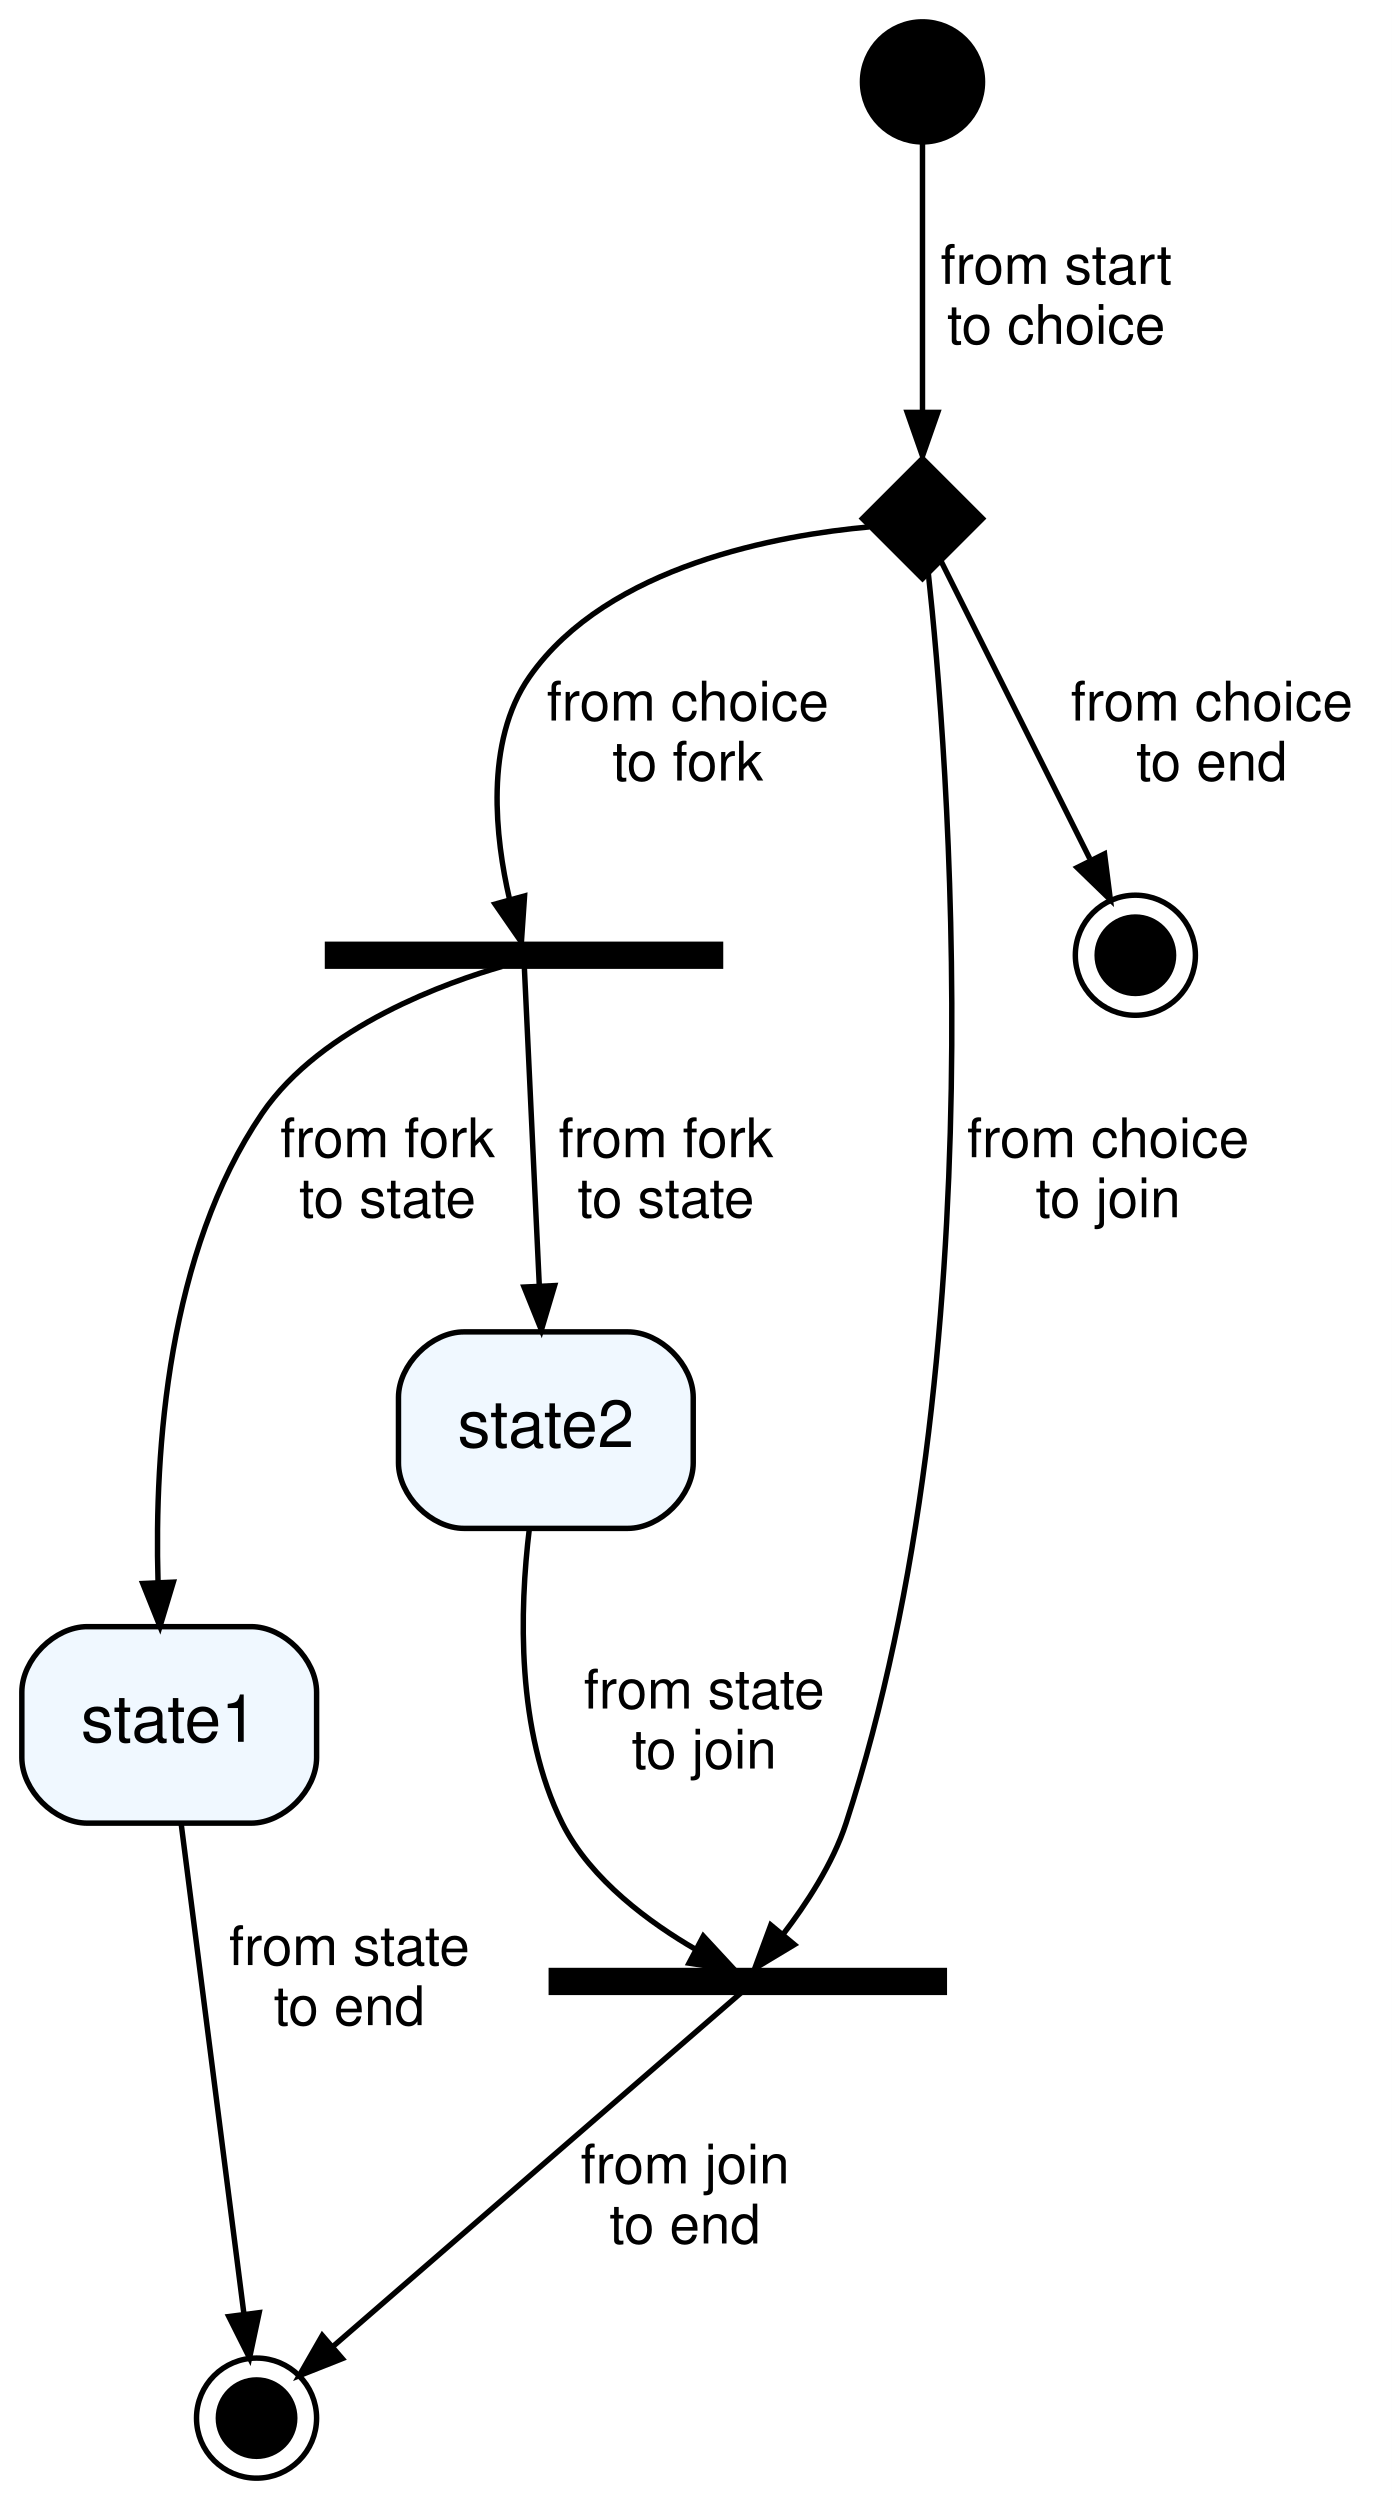
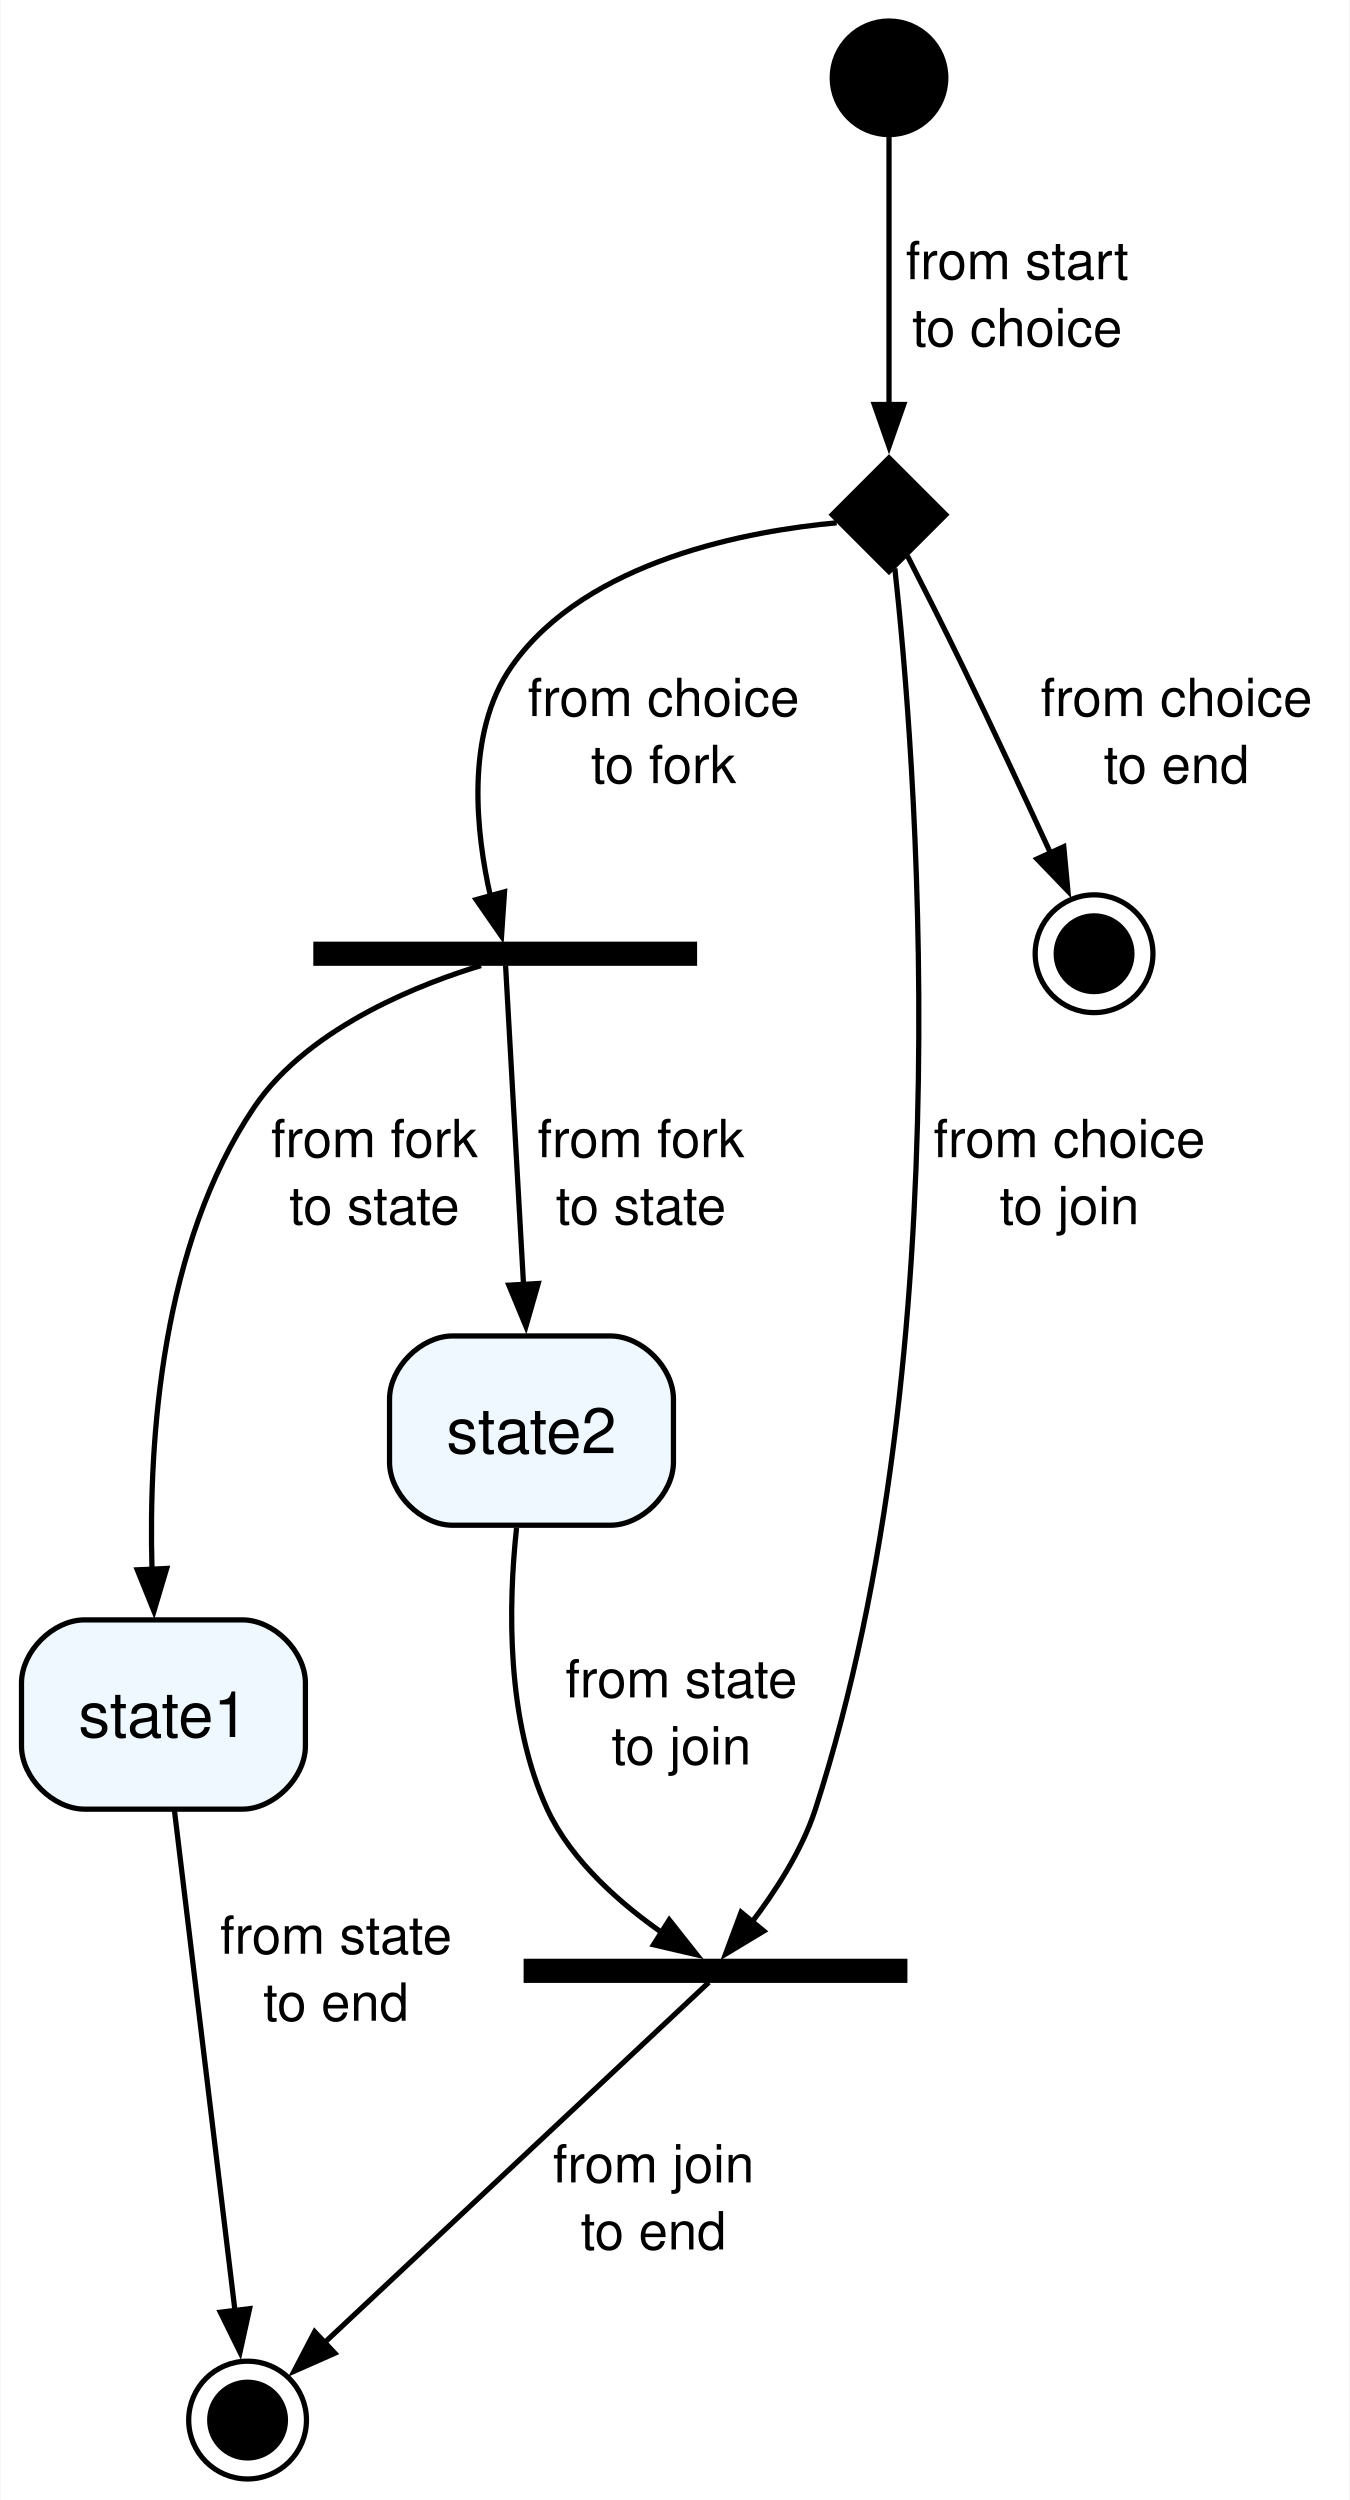
- <svg xmlns="http://www.w3.org/2000/svg" width="255pt" height="458pt" viewBox="0.00 0.00 255.00 458.00">
-   <g id="graph0" class="graph" transform="scale(1 1) rotate(0) translate(4 454)">
-     <polygon fill="white" stroke="transparent" points="-4,4 -4,-454 251,-454 251,4 -4,4" />
+ <svg xmlns="http://www.w3.org/2000/svg" width="257pt" height="476pt" viewBox="0.00 0.00 256.55 475.50">
+   <g id="graph0" class="graph" transform="scale(1 1) rotate(0) translate(4 471.5)">
+     <polygon fill="white" stroke="none" points="-4,4 -4,-471.5 252.55,-471.5 252.55,4 -4,4" />
    <g id="node1" class="node">
-       <path fill="#f0f8ff" stroke="black" d="M42,-156C42,-156 12,-156 12,-156 6,-156 0,-150 0,-144 0,-144 0,-132 0,-132 0,-126 6,-120 12,-120 12,-120 42,-120 42,-120 48,-120 54,-126 54,-132 54,-132 54,-144 54,-144 54,-150 48,-156 42,-156" />
-       <text text-anchor="middle" x="27" y="-134.9" font-family="Helvetica,sans-Serif" font-size="12.00">state1</text>
+       <ellipse fill="black" stroke="black" cx="43" cy="-11.2" rx="7.2" ry="7.2" />
+       <ellipse fill="none" stroke="black" cx="43" cy="-11.2" rx="11.2" ry="11.2" />
+     </g>
+     <g id="node2" class="node">
+       <path fill="#f0f8ff" stroke="black" d="M112,-217.4C112,-217.4 82,-217.4 82,-217.4 76,-217.4 70,-211.4 70,-205.4 70,-205.4 70,-193.4 70,-193.4 70,-187.4 76,-181.4 82,-181.4 82,-181.4 112,-181.4 112,-181.4 118,-181.4 124,-187.4 124,-193.4 124,-193.4 124,-205.4 124,-205.4 124,-211.4 118,-217.4 112,-217.4" />
+       <text text-anchor="middle" x="97" y="-195.12" font-family="Helvetica,sans-Serif" font-size="12.00">state2</text>
+     </g>
+     <g id="node7" class="node">
+       <polygon fill="black" stroke="black" points="168,-98.45 96,-98.45 96,-94.85 168,-94.85 168,-98.45" />
+     </g>
+     <g id="edge4" class="edge">
+       <path fill="none" stroke="black" d="M94.16,-180.9C92.56,-165.98 92.2,-144.32 100,-127.4 104.65,-117.33 114.43,-109.05 121.96,-103.81" />
+       <polygon fill="black" stroke="black" points="123.2,-106.34 128.46,-99.69 120.21,-101.61 123.2,-106.34" />
+       <text text-anchor="middle" x="125.5" y="-148.65" font-family="Helvetica,sans-Serif" font-size="10.00">from state</text>
+       <text text-anchor="middle" x="125.5" y="-135.9" font-family="Helvetica,sans-Serif" font-size="10.00">to join</text>
+     </g>
+     <g id="node3" class="node">
+       <polygon fill="black" stroke="black" points="128,-291.9 56,-291.9 56,-288.3 128,-288.3 128,-291.9" />
+     </g>
+     <g id="edge3" class="edge">
+       <path fill="none" stroke="black" d="M92.07,-287.85C92.44,-281.29 94.18,-250.34 95.49,-227.11" />
+       <polygon fill="black" stroke="black" points="98.28,-227.38 95.94,-219.23 92.69,-227.06 98.28,-227.38" />
+       <text text-anchor="middle" x="117.82" y="-251.4" font-family="Helvetica,sans-Serif" font-size="10.00">from fork</text>
+       <text text-anchor="middle" x="117.82" y="-238.65" font-family="Helvetica,sans-Serif" font-size="10.00">to state</text>
+     </g>
+     <g id="node4" class="node">
+       <path fill="#f0f8ff" stroke="black" d="M42,-163.4C42,-163.4 12,-163.4 12,-163.4 6,-163.4 0,-157.4 0,-151.4 0,-151.4 0,-139.4 0,-139.4 0,-133.4 6,-127.4 12,-127.4 12,-127.4 42,-127.4 42,-127.4 48,-127.4 54,-133.4 54,-139.4 54,-139.4 54,-151.4 54,-151.4 54,-157.4 48,-163.4 42,-163.4" />
+       <text text-anchor="middle" x="27" y="-141.12" font-family="Helvetica,sans-Serif" font-size="12.00">state1</text>
+     </g>
+     <g id="edge6" class="edge">
+       <path fill="none" stroke="black" d="M87.4,-287.85C77.64,-284.93 54.91,-276.7 44.25,-260.9 26.66,-234.83 24.13,-197.86 24.82,-173.05" />
+       <polygon fill="black" stroke="black" points="27.61,-173.18 25.19,-165.06 22.02,-172.92 27.61,-173.18" />
+       <text text-anchor="middle" x="67.12" y="-251.4" font-family="Helvetica,sans-Serif" font-size="10.00">from fork</text>
+       <text text-anchor="middle" x="67.12" y="-238.65" font-family="Helvetica,sans-Serif" font-size="10.00">to state</text>
+     </g>
+     <g id="edge1" class="edge">
+       <path fill="none" stroke="black" d="M29.09,-127.12C32.07,-102.53 37.51,-57.57 40.63,-31.78" />
+       <polygon fill="black" stroke="black" points="43.38,-32.39 41.56,-24.11 37.82,-31.72 43.38,-32.39" />
+       <text text-anchor="middle" x="59.82" y="-99.9" font-family="Helvetica,sans-Serif" font-size="10.00">from state</text>
+       <text text-anchor="middle" x="59.82" y="-87.15" font-family="Helvetica,sans-Serif" font-size="10.00">to end</text>
    </g>
    <g id="node5" class="node">
-       <ellipse fill="black" stroke="black" cx="43" cy="-11" rx="7" ry="7" />
-       <ellipse fill="none" stroke="black" cx="43" cy="-11" rx="11" ry="11" />
+       <polygon fill="black" stroke="black" points="165,-384.4 154.2,-373.6 165,-362.8 175.8,-373.6 165,-384.4" />
+     </g>
+     <g id="edge5" class="edge">
+       <path fill="none" stroke="black" d="M155.04,-372.06C138.94,-370.6 107.53,-365.13 93.25,-344.8 84.22,-331.94 86.54,-312.73 89.18,-301.11" />
+       <polygon fill="black" stroke="black" points="91.87,-301.88 91.3,-293.42 86.47,-300.39 91.87,-301.88" />
+       <text text-anchor="middle" x="122.12" y="-335.3" font-family="Helvetica,sans-Serif" font-size="10.00">from choice</text>
+       <text text-anchor="middle" x="122.12" y="-322.55" font-family="Helvetica,sans-Serif" font-size="10.00">to fork</text>
+     </g>
+     <g id="edge9" class="edge">
+       <path fill="none" stroke="black" d="M166.11,-363.39C169.73,-330.41 179.46,-215.44 151,-127.4 148.39,-119.33 143.05,-111.29 138.7,-105.61" />
+       <polygon fill="black" stroke="black" points="141.18,-104.22 133.91,-99.84 136.87,-107.79 141.18,-104.22" />
+       <text text-anchor="middle" x="199.31" y="-251.4" font-family="Helvetica,sans-Serif" font-size="10.00">from choice</text>
+       <text text-anchor="middle" x="199.31" y="-238.65" font-family="Helvetica,sans-Serif" font-size="10.00">to join</text>
+     </g>
+     <g id="node8" class="node">
+       <ellipse fill="black" stroke="black" cx="204" cy="-290.1" rx="7.2" ry="7.2" />
+       <ellipse fill="none" stroke="black" cx="204" cy="-290.1" rx="11.2" ry="11.2" />
+     </g>
+     <g id="edge8" class="edge">
+       <path fill="none" stroke="black" d="M168.51,-365.77C171.38,-360.16 175.51,-352 179,-344.8 184.7,-333.04 190.9,-319.72 195.7,-309.29" />
+       <polygon fill="black" stroke="black" points="198.24,-310.46 199.03,-302.02 193.15,-308.13 198.24,-310.46" />
+       <text text-anchor="middle" x="219.68" y="-335.3" font-family="Helvetica,sans-Serif" font-size="10.00">from choice</text>
+       <text text-anchor="middle" x="219.68" y="-322.55" font-family="Helvetica,sans-Serif" font-size="10.00">to end</text>
+     </g>
+     <g id="node6" class="node">
+       <ellipse fill="black" stroke="black" cx="165" cy="-456.7" rx="10.8" ry="10.8" />
+     </g>
+     <g id="edge7" class="edge">
+       <path fill="none" stroke="black" d="M165,-445.43C165,-432.58 165,-410.31 165,-394.17" />
+       <polygon fill="black" stroke="black" points="167.8,-394.56 165,-386.56 162.2,-394.56 167.8,-394.56" />
+       <text text-anchor="middle" x="189.38" y="-418.4" font-family="Helvetica,sans-Serif" font-size="10.00">from start</text>
+       <text text-anchor="middle" x="189.38" y="-405.65" font-family="Helvetica,sans-Serif" font-size="10.00">to choice</text>
    </g>
    <g id="edge2" class="edge">
-       <path fill="none" stroke="black" d="M29.19,-119.88C32.21,-96.3 37.62,-54.02 40.7,-29.99" />
-       <polygon fill="black" stroke="black" points="43.48,-30.32 41.72,-22.03 37.92,-29.61 43.48,-30.32" />
-       <text text-anchor="middle" x="60" y="-94" font-family="Helvetica,sans-Serif" font-size="10.00">from state</text>
-       <text text-anchor="middle" x="60" y="-83" font-family="Helvetica,sans-Serif" font-size="10.00">to end</text>
-     </g>
-     <g id="node2" class="node">
-       <polygon fill="black" stroke="black" points="128,-281 56,-281 56,-277 128,-277 128,-281" />
-     </g>
-     <g id="edge1" class="edge">
-       <path fill="none" stroke="black" d="M87.96,-276.94C78.51,-274.23 54.96,-266.11 44,-250 26.71,-224.59 24.27,-188.38 24.95,-164.31" />
-       <polygon fill="black" stroke="black" points="27.75,-164.15 25.31,-156.04 22.16,-163.9 27.75,-164.15" />
-       <text text-anchor="middle" x="67" y="-242" font-family="Helvetica,sans-Serif" font-size="10.00">from fork</text>
-       <text text-anchor="middle" x="67" y="-231" font-family="Helvetica,sans-Serif" font-size="10.00">to state</text>
-     </g>
-     <g id="node3" class="node">
-       <path fill="#f0f8ff" stroke="black" d="M111,-210C111,-210 81,-210 81,-210 75,-210 69,-204 69,-198 69,-198 69,-186 69,-186 69,-180 75,-174 81,-174 81,-174 111,-174 111,-174 117,-174 123,-180 123,-186 123,-186 123,-198 123,-198 123,-204 117,-210 111,-210" />
-       <text text-anchor="middle" x="96" y="-188.9" font-family="Helvetica,sans-Serif" font-size="12.00">state2</text>
-     </g>
-     <g id="edge4" class="edge">
-       <path fill="none" stroke="black" d="M92.06,-276.8C92.35,-270.5 93.75,-240.74 94.8,-218.46" />
-       <polygon fill="black" stroke="black" points="97.6,-218.48 95.18,-210.35 92.01,-218.21 97.6,-218.48" />
-       <text text-anchor="middle" x="118" y="-242" font-family="Helvetica,sans-Serif" font-size="10.00">from fork</text>
-       <text text-anchor="middle" x="118" y="-231" font-family="Helvetica,sans-Serif" font-size="10.00">to state</text>
-     </g>
-     <g id="node7" class="node">
-       <polygon fill="black" stroke="black" points="169,-93 97,-93 97,-89 169,-89 169,-93" />
-     </g>
-     <g id="edge5" class="edge">
-       <path fill="none" stroke="black" d="M92.98,-173.97C91.16,-158.96 90.59,-136.9 99,-120 104.21,-109.54 115.31,-101.6 123.41,-96.89" />
-       <polygon fill="black" stroke="black" points="124.85,-99.3 130.61,-93.08 122.23,-94.35 124.85,-99.3" />
-       <text text-anchor="middle" x="125" y="-141" font-family="Helvetica,sans-Serif" font-size="10.00">from state</text>
-       <text text-anchor="middle" x="125" y="-130" font-family="Helvetica,sans-Serif" font-size="10.00">to join</text>
-     </g>
-     <g id="node4" class="node">
-       <ellipse fill="black" stroke="black" cx="165" cy="-439" rx="11" ry="11" />
-     </g>
-     <g id="node6" class="node">
-       <polygon fill="black" stroke="black" points="165,-370 154,-359 165,-348 176,-359 165,-370" />
-     </g>
-     <g id="edge6" class="edge">
-       <path fill="none" stroke="black" d="M165,-427.8C165,-415.38 165,-394.13 165,-378.73" />
-       <polygon fill="black" stroke="black" points="167.8,-378.45 165,-370.45 162.2,-378.45 167.8,-378.45" />
-       <text text-anchor="middle" x="189.5" y="-402" font-family="Helvetica,sans-Serif" font-size="10.00">from start</text>
-       <text text-anchor="middle" x="189.5" y="-391" font-family="Helvetica,sans-Serif" font-size="10.00">to choice</text>
-     </g>
-     <g id="edge3" class="edge">
-       <path fill="none" stroke="black" d="M155.26,-357.47C139.16,-356.02 107.37,-350.56 93,-330 84.64,-318.04 86.82,-300.25 89.31,-289.42" />
-       <polygon fill="black" stroke="black" points="92.1,-289.86 91.52,-281.4 86.7,-288.37 92.1,-289.86" />
-       <text text-anchor="middle" x="122" y="-322" font-family="Helvetica,sans-Serif" font-size="10.00">from choice</text>
-       <text text-anchor="middle" x="122" y="-311" font-family="Helvetica,sans-Serif" font-size="10.00">to fork</text>
-     </g>
-     <g id="edge8" class="edge">
-       <path fill="none" stroke="black" d="M166.06,-349.06C169.54,-317.03 178.83,-205.4 151,-120 148.56,-112.5 143.6,-105.04 139.51,-99.7" />
-       <polygon fill="black" stroke="black" points="141.53,-97.75 134.27,-93.38 137.21,-101.33 141.53,-97.75" />
-       <text text-anchor="middle" x="199" y="-242" font-family="Helvetica,sans-Serif" font-size="10.00">from choice</text>
-       <text text-anchor="middle" x="199" y="-231" font-family="Helvetica,sans-Serif" font-size="10.00">to join</text>
-     </g>
-     <g id="node8" class="node">
-       <ellipse fill="black" stroke="black" cx="204" cy="-279" rx="7" ry="7" />
-       <ellipse fill="none" stroke="black" cx="204" cy="-279" rx="11" ry="11" />
-     </g>
-     <g id="edge9" class="edge">
-       <path fill="none" stroke="black" d="M168.46,-351.08C174.52,-338.97 187.19,-313.61 195.65,-296.69" />
-       <polygon fill="black" stroke="black" points="198.35,-297.57 199.42,-289.16 193.34,-295.06 198.35,-297.57" />
-       <text text-anchor="middle" x="218" y="-322" font-family="Helvetica,sans-Serif" font-size="10.00">from choice</text>
-       <text text-anchor="middle" x="218" y="-311" font-family="Helvetica,sans-Serif" font-size="10.00">to end</text>
-     </g>
-     <g id="edge7" class="edge">
-       <path fill="none" stroke="black" d="M131.73,-88.9C123.72,-81.95 79.85,-43.93 56.94,-24.08" />
-       <polygon fill="black" stroke="black" points="58.7,-21.9 50.82,-18.78 55.04,-26.14 58.7,-21.9" />
-       <text text-anchor="middle" x="121.5" y="-54" font-family="Helvetica,sans-Serif" font-size="10.00">from join</text>
-       <text text-anchor="middle" x="121.5" y="-43" font-family="Helvetica,sans-Serif" font-size="10.00">to end</text>
+       <path fill="none" stroke="black" d="M130.74,-94.47C122.92,-87.14 80.55,-47.41 57.67,-25.96" />
+       <polygon fill="black" stroke="black" points="59.59,-23.92 51.84,-20.49 55.76,-28 59.59,-23.92" />
+       <text text-anchor="middle" x="120.21" y="-56.4" font-family="Helvetica,sans-Serif" font-size="10.00">from join</text>
+       <text text-anchor="middle" x="120.21" y="-43.65" font-family="Helvetica,sans-Serif" font-size="10.00">to end</text>
    </g>
  </g>
</svg>
